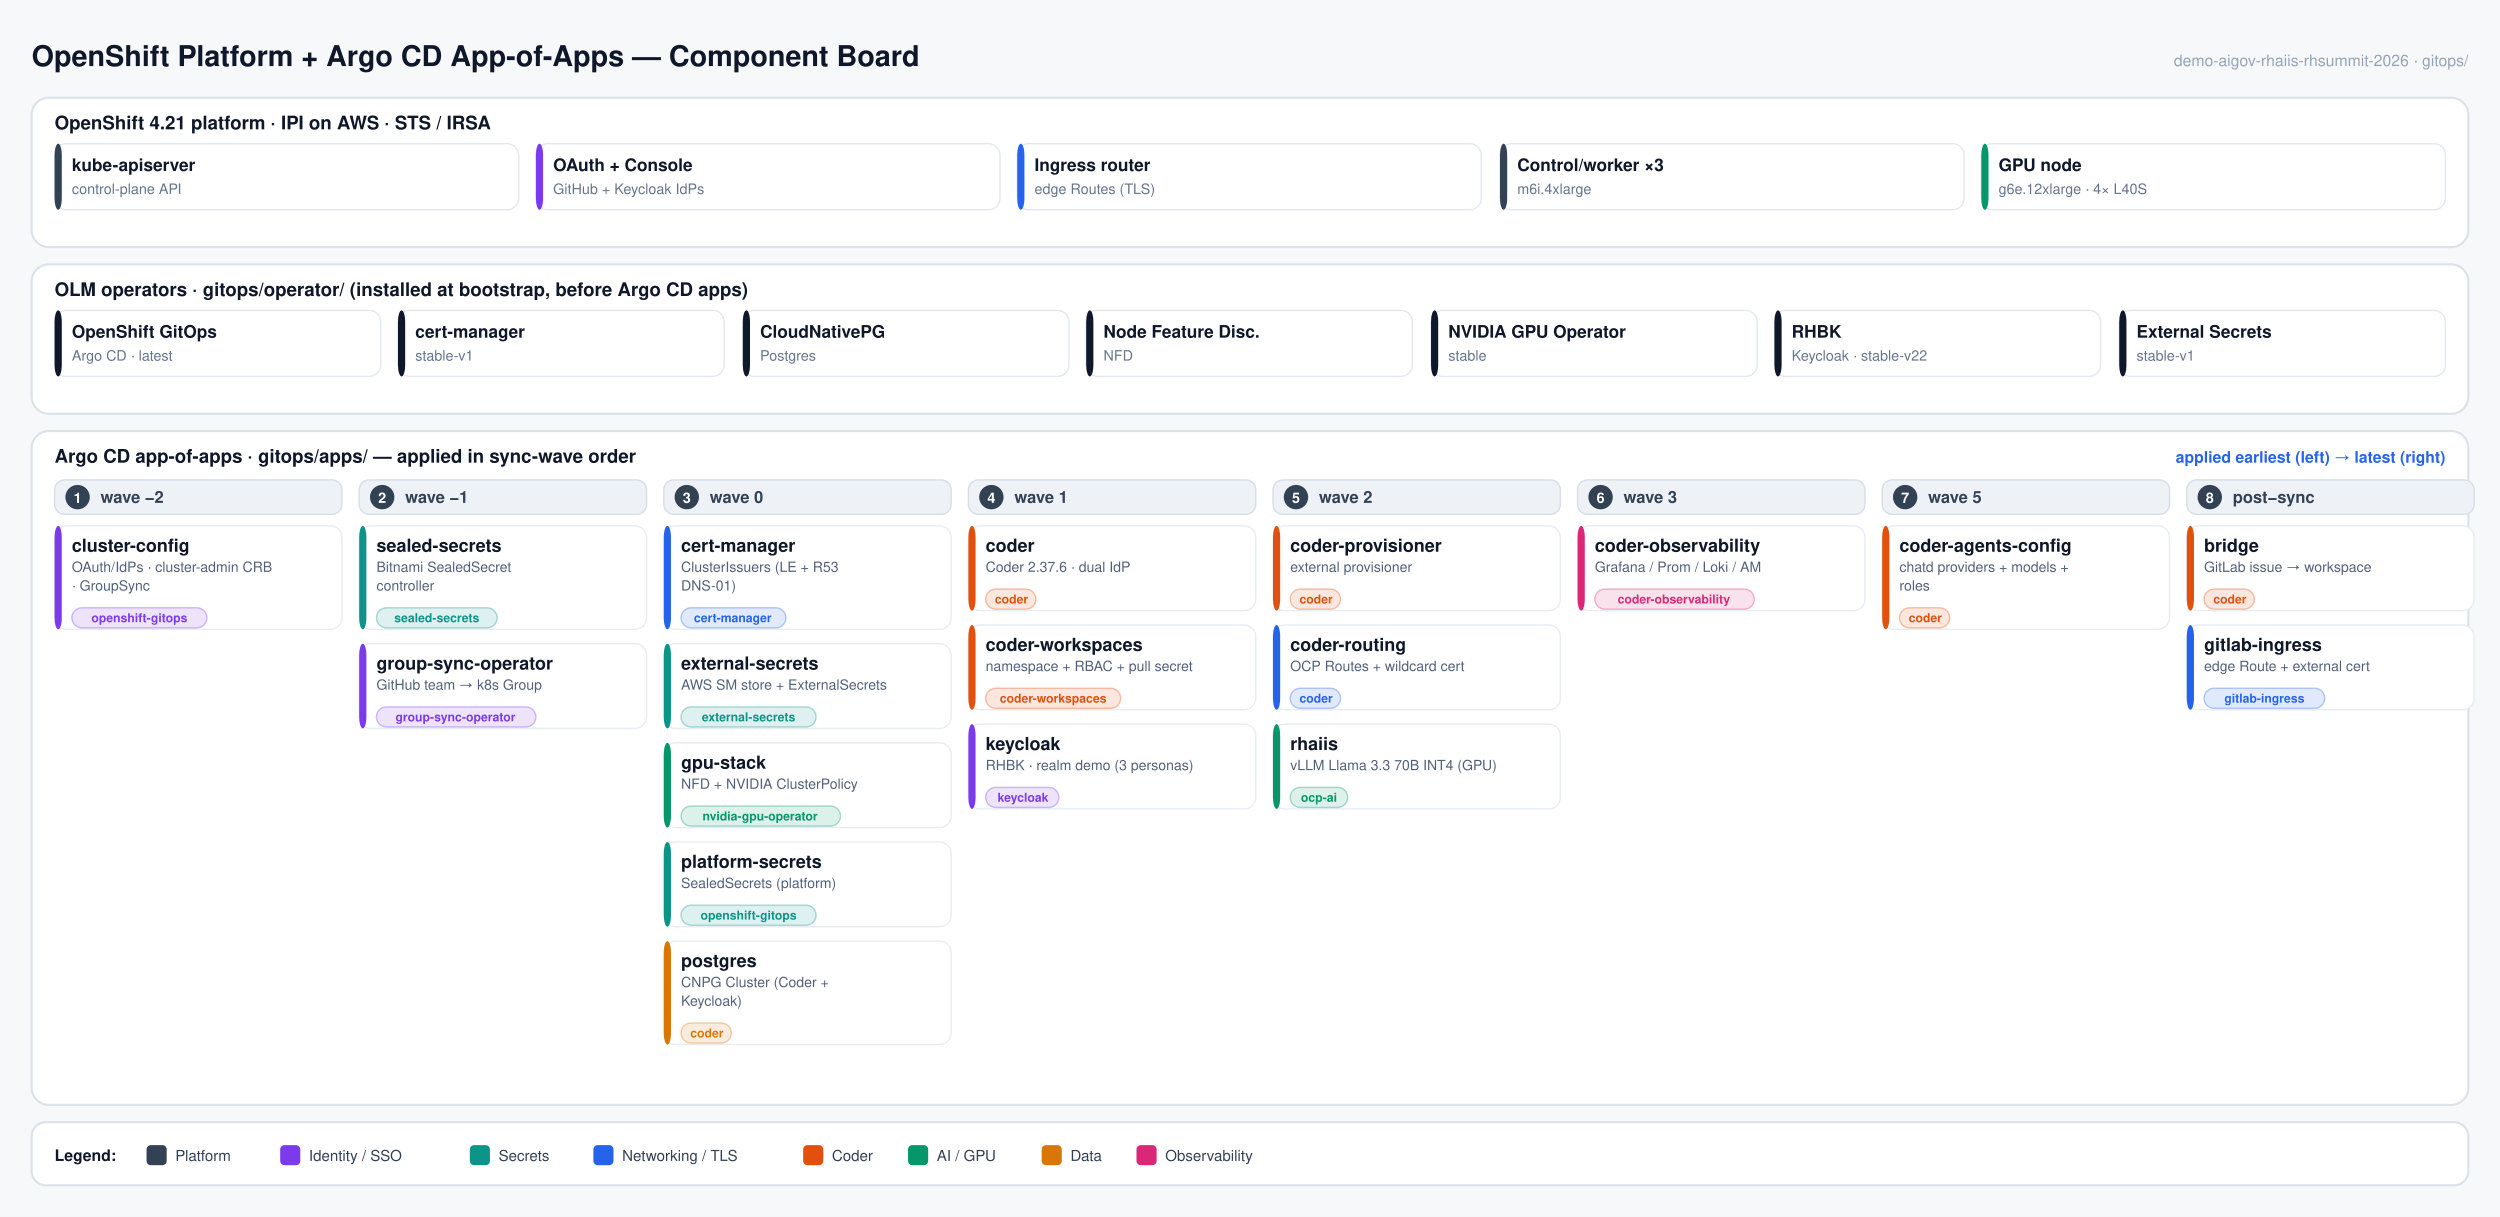
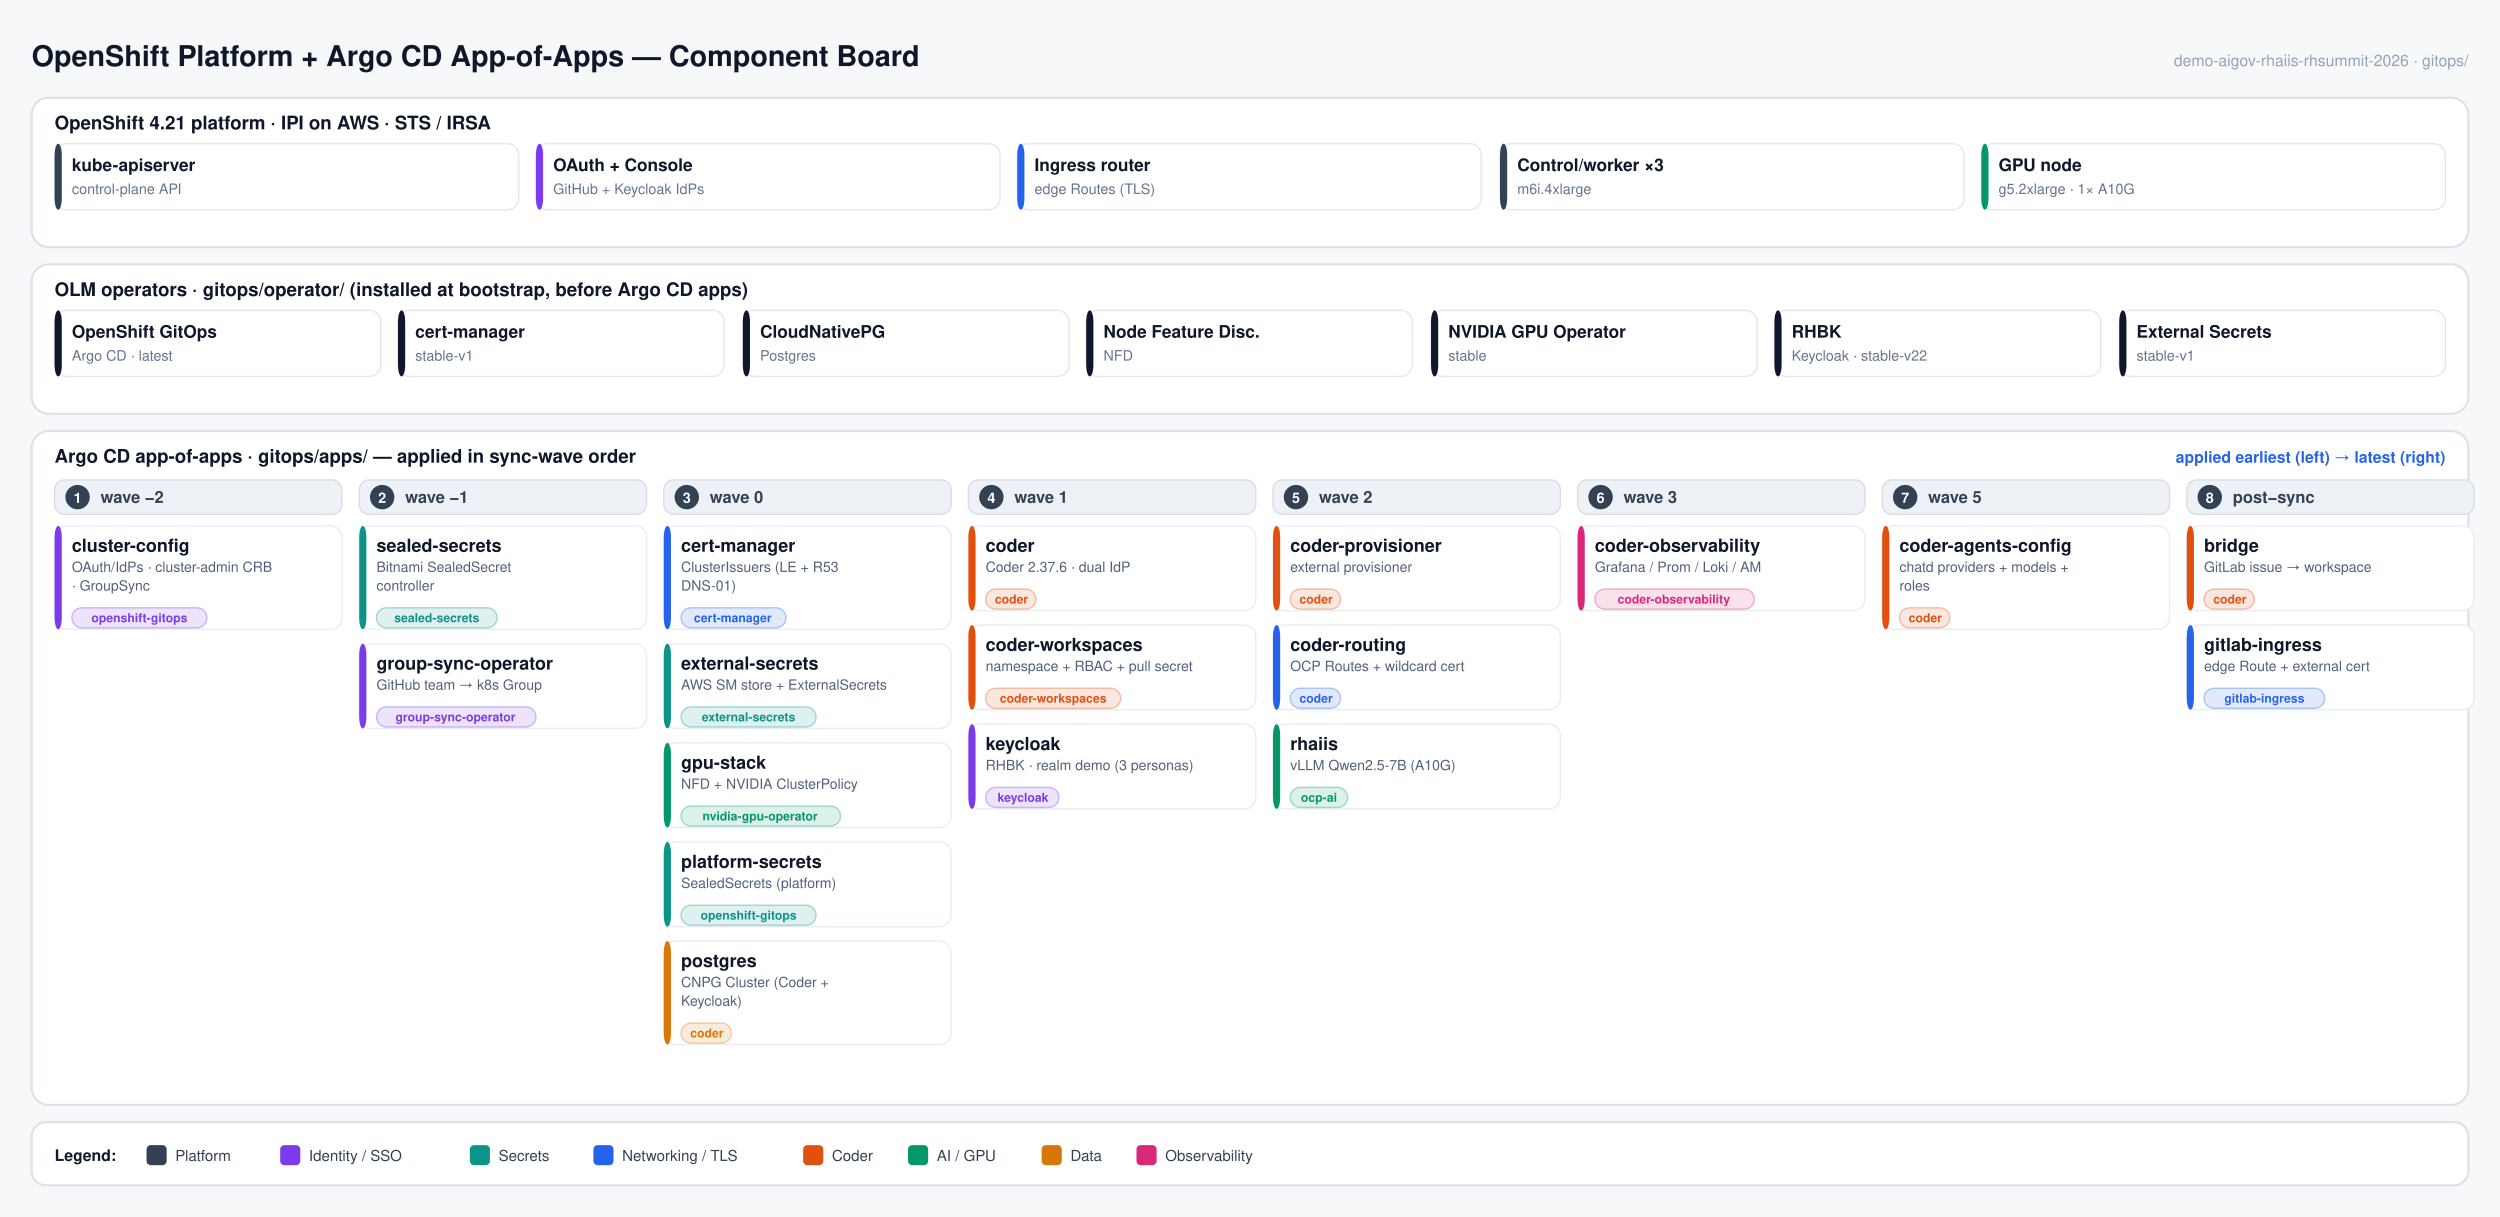
<svg xmlns="http://www.w3.org/2000/svg" width="1740" height="847" viewBox="0 0 1740 847">
  <rect x="0" y="0" width="1740" height="847" rx="0" fill="#f7f8fa" stroke="none" stroke-width="1" />
  <text x="22" y="46" font-family="Helvetica, Arial, sans-serif" font-size="20" font-weight="bold" fill="#0f172a" text-anchor="start">OpenShift Platform + Argo CD App-of-Apps — Component Board</text>
  <text x="1718" y="46" font-family="Helvetica, Arial, sans-serif" font-size="11" font-weight="normal" fill="#94a3b8" text-anchor="end">demo-aigov-rhaiis-rhsummit-2026  ·  gitops/</text>
  <rect x="22" y="68" width="1696" height="104" rx="12" fill="#ffffff" stroke="#dbe2ea" stroke-width="1.5" />
  <text x="38" y="90" font-family="Helvetica, Arial, sans-serif" font-size="13" font-weight="bold" fill="#0f172a" text-anchor="start">OpenShift 4.21 platform  ·  IPI on AWS  ·  STS / IRSA</text>
  <rect x="38" y="100" width="323" height="46" rx="8" fill="#ffffff" stroke="#e2e8f0" stroke-width="1" />
  <rect x="38" y="100" width="5" height="46" rx="8" fill="#334155" stroke="none" stroke-width="1" />
  <text x="50" y="119" font-family="Helvetica, Arial, sans-serif" font-size="12" font-weight="bold" fill="#0f172a" text-anchor="start">kube-apiserver</text>
  <text x="50" y="135" font-family="Helvetica, Arial, sans-serif" font-size="10" font-weight="normal" fill="#64748b" text-anchor="start">control-plane API</text>
  <rect x="373" y="100" width="323" height="46" rx="8" fill="#ffffff" stroke="#e2e8f0" stroke-width="1" />
  <rect x="373" y="100" width="5" height="46" rx="8" fill="#7c3aed" stroke="none" stroke-width="1" />
  <text x="385" y="119" font-family="Helvetica, Arial, sans-serif" font-size="12" font-weight="bold" fill="#0f172a" text-anchor="start">OAuth + Console</text>
  <text x="385" y="135" font-family="Helvetica, Arial, sans-serif" font-size="10" font-weight="normal" fill="#64748b" text-anchor="start">GitHub + Keycloak IdPs</text>
  <rect x="708" y="100" width="323" height="46" rx="8" fill="#ffffff" stroke="#e2e8f0" stroke-width="1" />
  <rect x="708" y="100" width="5" height="46" rx="8" fill="#2563eb" stroke="none" stroke-width="1" />
  <text x="720" y="119" font-family="Helvetica, Arial, sans-serif" font-size="12" font-weight="bold" fill="#0f172a" text-anchor="start">Ingress router</text>
  <text x="720" y="135" font-family="Helvetica, Arial, sans-serif" font-size="10" font-weight="normal" fill="#64748b" text-anchor="start">edge Routes (TLS)</text>
  <rect x="1044" y="100" width="323" height="46" rx="8" fill="#ffffff" stroke="#e2e8f0" stroke-width="1" />
  <rect x="1044" y="100" width="5" height="46" rx="8" fill="#334155" stroke="none" stroke-width="1" />
  <text x="1056" y="119" font-family="Helvetica, Arial, sans-serif" font-size="12" font-weight="bold" fill="#0f172a" text-anchor="start">Control/worker ×3</text>
  <text x="1056" y="135" font-family="Helvetica, Arial, sans-serif" font-size="10" font-weight="normal" fill="#64748b" text-anchor="start">m6i.4xlarge</text>
  <rect x="1379" y="100" width="323" height="46" rx="8" fill="#ffffff" stroke="#e2e8f0" stroke-width="1" />
  <rect x="1379" y="100" width="5" height="46" rx="8" fill="#059669" stroke="none" stroke-width="1" />
  <text x="1391" y="119" font-family="Helvetica, Arial, sans-serif" font-size="12" font-weight="bold" fill="#0f172a" text-anchor="start">GPU node</text>
-   <text x="1391" y="135" font-family="Helvetica, Arial, sans-serif" font-size="10" font-weight="normal" fill="#64748b" text-anchor="start">g6e.12xlarge · 4× L40S</text>
+   <text x="1391" y="135" font-family="Helvetica, Arial, sans-serif" font-size="10" font-weight="normal" fill="#64748b" text-anchor="start">g5.2xlarge · 1× A10G</text>
  <rect x="22" y="184" width="1696" height="104" rx="12" fill="#ffffff" stroke="#dbe2ea" stroke-width="1.5" />
  <text x="38" y="206" font-family="Helvetica, Arial, sans-serif" font-size="13" font-weight="bold" fill="#0f172a" text-anchor="start">OLM operators  ·  gitops/operator/  (installed at bootstrap, before Argo CD apps)</text>
  <rect x="38" y="216" width="227" height="46" rx="8" fill="#ffffff" stroke="#e2e8f0" stroke-width="1" />
  <rect x="38" y="216" width="5" height="46" rx="8" fill="#0f172a" stroke="none" stroke-width="1" />
  <text x="50" y="235" font-family="Helvetica, Arial, sans-serif" font-size="12" font-weight="bold" fill="#0f172a" text-anchor="start">OpenShift GitOps</text>
  <text x="50" y="251" font-family="Helvetica, Arial, sans-serif" font-size="10" font-weight="normal" fill="#64748b" text-anchor="start">Argo CD · latest</text>
  <rect x="277" y="216" width="227" height="46" rx="8" fill="#ffffff" stroke="#e2e8f0" stroke-width="1" />
  <rect x="277" y="216" width="5" height="46" rx="8" fill="#0f172a" stroke="none" stroke-width="1" />
  <text x="289" y="235" font-family="Helvetica, Arial, sans-serif" font-size="12" font-weight="bold" fill="#0f172a" text-anchor="start">cert-manager</text>
  <text x="289" y="251" font-family="Helvetica, Arial, sans-serif" font-size="10" font-weight="normal" fill="#64748b" text-anchor="start">stable-v1</text>
  <rect x="517" y="216" width="227" height="46" rx="8" fill="#ffffff" stroke="#e2e8f0" stroke-width="1" />
  <rect x="517" y="216" width="5" height="46" rx="8" fill="#0f172a" stroke="none" stroke-width="1" />
  <text x="529" y="235" font-family="Helvetica, Arial, sans-serif" font-size="12" font-weight="bold" fill="#0f172a" text-anchor="start">CloudNativePG</text>
  <text x="529" y="251" font-family="Helvetica, Arial, sans-serif" font-size="10" font-weight="normal" fill="#64748b" text-anchor="start">Postgres</text>
  <rect x="756" y="216" width="227" height="46" rx="8" fill="#ffffff" stroke="#e2e8f0" stroke-width="1" />
  <rect x="756" y="216" width="5" height="46" rx="8" fill="#0f172a" stroke="none" stroke-width="1" />
  <text x="768" y="235" font-family="Helvetica, Arial, sans-serif" font-size="12" font-weight="bold" fill="#0f172a" text-anchor="start">Node Feature Disc.</text>
  <text x="768" y="251" font-family="Helvetica, Arial, sans-serif" font-size="10" font-weight="normal" fill="#64748b" text-anchor="start">NFD</text>
  <rect x="996" y="216" width="227" height="46" rx="8" fill="#ffffff" stroke="#e2e8f0" stroke-width="1" />
  <rect x="996" y="216" width="5" height="46" rx="8" fill="#0f172a" stroke="none" stroke-width="1" />
  <text x="1008" y="235" font-family="Helvetica, Arial, sans-serif" font-size="12" font-weight="bold" fill="#0f172a" text-anchor="start">NVIDIA GPU Operator</text>
  <text x="1008" y="251" font-family="Helvetica, Arial, sans-serif" font-size="10" font-weight="normal" fill="#64748b" text-anchor="start">stable</text>
  <rect x="1235" y="216" width="227" height="46" rx="8" fill="#ffffff" stroke="#e2e8f0" stroke-width="1" />
  <rect x="1235" y="216" width="5" height="46" rx="8" fill="#0f172a" stroke="none" stroke-width="1" />
  <text x="1247" y="235" font-family="Helvetica, Arial, sans-serif" font-size="12" font-weight="bold" fill="#0f172a" text-anchor="start">RHBK</text>
  <text x="1247" y="251" font-family="Helvetica, Arial, sans-serif" font-size="10" font-weight="normal" fill="#64748b" text-anchor="start">Keycloak · stable-v22</text>
  <rect x="1475" y="216" width="227" height="46" rx="8" fill="#ffffff" stroke="#e2e8f0" stroke-width="1" />
  <rect x="1475" y="216" width="5" height="46" rx="8" fill="#0f172a" stroke="none" stroke-width="1" />
  <text x="1487" y="235" font-family="Helvetica, Arial, sans-serif" font-size="12" font-weight="bold" fill="#0f172a" text-anchor="start">External Secrets</text>
  <text x="1487" y="251" font-family="Helvetica, Arial, sans-serif" font-size="10" font-weight="normal" fill="#64748b" text-anchor="start">stable-v1</text>
  <rect x="22" y="300" width="1696" height="469" rx="12" fill="#ffffff" stroke="#dbe2ea" stroke-width="1.5" />
  <text x="38" y="322" font-family="Helvetica, Arial, sans-serif" font-size="13" font-weight="bold" fill="#0f172a" text-anchor="start">Argo CD app-of-apps  ·  gitops/apps/  —  applied in sync-wave order</text>
  <text x="1702" y="322" font-family="Helvetica, Arial, sans-serif" font-size="11" font-weight="bold" fill="#2563eb" text-anchor="end">applied earliest (left)  →  latest (right)</text>
  <rect x="38" y="334" width="200" height="24" rx="7" fill="#eef2f7" stroke="#d7dee8" stroke-width="1" />
  <circle cx="54" cy="346" r="8.5" fill="#334155" />
  <text x="54" y="350" font-family="Helvetica, Arial, sans-serif" font-size="10" font-weight="bold" fill="#ffffff" text-anchor="middle">1</text>
  <text x="70" y="350" font-family="Helvetica, Arial, sans-serif" font-size="11.5" font-weight="bold" fill="#334155" text-anchor="start">wave −2</text>
  <rect x="38" y="366" width="200" height="72" rx="8" fill="#ffffff" stroke="#e8edf3" stroke-width="1" />
  <rect x="38" y="366" width="5" height="72" rx="8" fill="#7c3aed" stroke="none" stroke-width="1" />
  <text x="50" y="384" font-family="Helvetica, Arial, sans-serif" font-size="12.5" font-weight="bold" fill="#0f172a" text-anchor="start">cluster-config</text>
  <text x="50" y="398" font-family="Helvetica, Arial, sans-serif" font-size="9.8" font-weight="normal" fill="#51607a" text-anchor="start">OAuth/IdPs · cluster-admin CRB</text>
  <text x="50" y="411" font-family="Helvetica, Arial, sans-serif" font-size="9.8" font-weight="normal" fill="#51607a" text-anchor="start">· GroupSync</text>
  <rect x="50" y="423" width="94" height="14" rx="7" fill="#7c3aed22" stroke="#7c3aed55" stroke-width="1" />
  <text x="97" y="433" font-family="Helvetica, Arial, sans-serif" font-size="8.5" font-weight="bold" fill="#7c3aed" text-anchor="middle">openshift-gitops</text>
  <rect x="250" y="334" width="200" height="24" rx="7" fill="#eef2f7" stroke="#d7dee8" stroke-width="1" />
  <circle cx="266" cy="346" r="8.5" fill="#334155" />
  <text x="266" y="350" font-family="Helvetica, Arial, sans-serif" font-size="10" font-weight="bold" fill="#ffffff" text-anchor="middle">2</text>
  <text x="282" y="350" font-family="Helvetica, Arial, sans-serif" font-size="11.5" font-weight="bold" fill="#334155" text-anchor="start">wave −1</text>
  <rect x="250" y="366" width="200" height="72" rx="8" fill="#ffffff" stroke="#e8edf3" stroke-width="1" />
  <rect x="250" y="366" width="5" height="72" rx="8" fill="#0d9488" stroke="none" stroke-width="1" />
  <text x="262" y="384" font-family="Helvetica, Arial, sans-serif" font-size="12.5" font-weight="bold" fill="#0f172a" text-anchor="start">sealed-secrets</text>
  <text x="262" y="398" font-family="Helvetica, Arial, sans-serif" font-size="9.8" font-weight="normal" fill="#51607a" text-anchor="start">Bitnami SealedSecret</text>
  <text x="262" y="411" font-family="Helvetica, Arial, sans-serif" font-size="9.8" font-weight="normal" fill="#51607a" text-anchor="start">controller</text>
  <rect x="262" y="423" width="84" height="14" rx="7" fill="#0d948822" stroke="#0d948855" stroke-width="1" />
  <text x="304" y="433" font-family="Helvetica, Arial, sans-serif" font-size="8.5" font-weight="bold" fill="#0d9488" text-anchor="middle">sealed-secrets</text>
  <rect x="250" y="448" width="200" height="59" rx="8" fill="#ffffff" stroke="#e8edf3" stroke-width="1" />
  <rect x="250" y="448" width="5" height="59" rx="8" fill="#7c3aed" stroke="none" stroke-width="1" />
  <text x="262" y="466" font-family="Helvetica, Arial, sans-serif" font-size="12.5" font-weight="bold" fill="#0f172a" text-anchor="start">group-sync-operator</text>
  <text x="262" y="480" font-family="Helvetica, Arial, sans-serif" font-size="9.8" font-weight="normal" fill="#51607a" text-anchor="start">GitHub team → k8s Group</text>
  <rect x="262" y="492" width="111" height="14" rx="7" fill="#7c3aed22" stroke="#7c3aed55" stroke-width="1" />
  <text x="317" y="502" font-family="Helvetica, Arial, sans-serif" font-size="8.5" font-weight="bold" fill="#7c3aed" text-anchor="middle">group-sync-operator</text>
  <rect x="462" y="334" width="200" height="24" rx="7" fill="#eef2f7" stroke="#d7dee8" stroke-width="1" />
  <circle cx="478" cy="346" r="8.5" fill="#334155" />
  <text x="478" y="350" font-family="Helvetica, Arial, sans-serif" font-size="10" font-weight="bold" fill="#ffffff" text-anchor="middle">3</text>
  <text x="494" y="350" font-family="Helvetica, Arial, sans-serif" font-size="11.5" font-weight="bold" fill="#334155" text-anchor="start">wave 0</text>
  <rect x="462" y="366" width="200" height="72" rx="8" fill="#ffffff" stroke="#e8edf3" stroke-width="1" />
  <rect x="462" y="366" width="5" height="72" rx="8" fill="#2563eb" stroke="none" stroke-width="1" />
  <text x="474" y="384" font-family="Helvetica, Arial, sans-serif" font-size="12.5" font-weight="bold" fill="#0f172a" text-anchor="start">cert-manager</text>
  <text x="474" y="398" font-family="Helvetica, Arial, sans-serif" font-size="9.8" font-weight="normal" fill="#51607a" text-anchor="start">ClusterIssuers (LE + R53</text>
  <text x="474" y="411" font-family="Helvetica, Arial, sans-serif" font-size="9.8" font-weight="normal" fill="#51607a" text-anchor="start">DNS-01)</text>
  <rect x="474" y="423" width="73" height="14" rx="7" fill="#2563eb22" stroke="#2563eb55" stroke-width="1" />
  <text x="510" y="433" font-family="Helvetica, Arial, sans-serif" font-size="8.5" font-weight="bold" fill="#2563eb" text-anchor="middle">cert-manager</text>
  <rect x="462" y="448" width="200" height="59" rx="8" fill="#ffffff" stroke="#e8edf3" stroke-width="1" />
  <rect x="462" y="448" width="5" height="59" rx="8" fill="#0d9488" stroke="none" stroke-width="1" />
  <text x="474" y="466" font-family="Helvetica, Arial, sans-serif" font-size="12.5" font-weight="bold" fill="#0f172a" text-anchor="start">external-secrets</text>
  <text x="474" y="480" font-family="Helvetica, Arial, sans-serif" font-size="9.8" font-weight="normal" fill="#51607a" text-anchor="start">AWS SM store + ExternalSecrets</text>
  <rect x="474" y="492" width="94" height="14" rx="7" fill="#0d948822" stroke="#0d948855" stroke-width="1" />
  <text x="521" y="502" font-family="Helvetica, Arial, sans-serif" font-size="8.5" font-weight="bold" fill="#0d9488" text-anchor="middle">external-secrets</text>
  <rect x="462" y="517" width="200" height="59" rx="8" fill="#ffffff" stroke="#e8edf3" stroke-width="1" />
  <rect x="462" y="517" width="5" height="59" rx="8" fill="#059669" stroke="none" stroke-width="1" />
  <text x="474" y="535" font-family="Helvetica, Arial, sans-serif" font-size="12.5" font-weight="bold" fill="#0f172a" text-anchor="start">gpu-stack</text>
  <text x="474" y="549" font-family="Helvetica, Arial, sans-serif" font-size="9.8" font-weight="normal" fill="#51607a" text-anchor="start">NFD + NVIDIA ClusterPolicy</text>
  <rect x="474" y="561" width="111" height="14" rx="7" fill="#05966922" stroke="#05966955" stroke-width="1" />
  <text x="529" y="571" font-family="Helvetica, Arial, sans-serif" font-size="8.5" font-weight="bold" fill="#059669" text-anchor="middle">nvidia-gpu-operator</text>
  <rect x="462" y="586" width="200" height="59" rx="8" fill="#ffffff" stroke="#e8edf3" stroke-width="1" />
  <rect x="462" y="586" width="5" height="59" rx="8" fill="#0d9488" stroke="none" stroke-width="1" />
  <text x="474" y="604" font-family="Helvetica, Arial, sans-serif" font-size="12.5" font-weight="bold" fill="#0f172a" text-anchor="start">platform-secrets</text>
  <text x="474" y="618" font-family="Helvetica, Arial, sans-serif" font-size="9.8" font-weight="normal" fill="#51607a" text-anchor="start">SealedSecrets (platform)</text>
  <rect x="474" y="630" width="94" height="14" rx="7" fill="#0d948822" stroke="#0d948855" stroke-width="1" />
  <text x="521" y="640" font-family="Helvetica, Arial, sans-serif" font-size="8.5" font-weight="bold" fill="#0d9488" text-anchor="middle">openshift-gitops</text>
  <rect x="462" y="655" width="200" height="72" rx="8" fill="#ffffff" stroke="#e8edf3" stroke-width="1" />
  <rect x="462" y="655" width="5" height="72" rx="8" fill="#d97706" stroke="none" stroke-width="1" />
  <text x="474" y="673" font-family="Helvetica, Arial, sans-serif" font-size="12.5" font-weight="bold" fill="#0f172a" text-anchor="start">postgres</text>
  <text x="474" y="687" font-family="Helvetica, Arial, sans-serif" font-size="9.8" font-weight="normal" fill="#51607a" text-anchor="start">CNPG Cluster (Coder +</text>
  <text x="474" y="700" font-family="Helvetica, Arial, sans-serif" font-size="9.8" font-weight="normal" fill="#51607a" text-anchor="start">Keycloak)</text>
  <rect x="474" y="712" width="35" height="14" rx="7" fill="#d9770622" stroke="#d9770655" stroke-width="1" />
  <text x="492" y="722" font-family="Helvetica, Arial, sans-serif" font-size="8.5" font-weight="bold" fill="#d97706" text-anchor="middle">coder</text>
  <rect x="674" y="334" width="200" height="24" rx="7" fill="#eef2f7" stroke="#d7dee8" stroke-width="1" />
  <circle cx="690" cy="346" r="8.5" fill="#334155" />
  <text x="690" y="350" font-family="Helvetica, Arial, sans-serif" font-size="10" font-weight="bold" fill="#ffffff" text-anchor="middle">4</text>
  <text x="706" y="350" font-family="Helvetica, Arial, sans-serif" font-size="11.5" font-weight="bold" fill="#334155" text-anchor="start">wave 1</text>
  <rect x="674" y="366" width="200" height="59" rx="8" fill="#ffffff" stroke="#e8edf3" stroke-width="1" />
  <rect x="674" y="366" width="5" height="59" rx="8" fill="#e2500e" stroke="none" stroke-width="1" />
  <text x="686" y="384" font-family="Helvetica, Arial, sans-serif" font-size="12.5" font-weight="bold" fill="#0f172a" text-anchor="start">coder</text>
  <text x="686" y="398" font-family="Helvetica, Arial, sans-serif" font-size="9.8" font-weight="normal" fill="#51607a" text-anchor="start">Coder 2.37.6 · dual IdP</text>
  <rect x="686" y="410" width="35" height="14" rx="7" fill="#e2500e22" stroke="#e2500e55" stroke-width="1" />
  <text x="704" y="420" font-family="Helvetica, Arial, sans-serif" font-size="8.5" font-weight="bold" fill="#e2500e" text-anchor="middle">coder</text>
  <rect x="674" y="435" width="200" height="59" rx="8" fill="#ffffff" stroke="#e8edf3" stroke-width="1" />
  <rect x="674" y="435" width="5" height="59" rx="8" fill="#e2500e" stroke="none" stroke-width="1" />
  <text x="686" y="453" font-family="Helvetica, Arial, sans-serif" font-size="12.5" font-weight="bold" fill="#0f172a" text-anchor="start">coder-workspaces</text>
  <text x="686" y="467" font-family="Helvetica, Arial, sans-serif" font-size="9.8" font-weight="normal" fill="#51607a" text-anchor="start">namespace + RBAC + pull secret</text>
  <rect x="686" y="479" width="94" height="14" rx="7" fill="#e2500e22" stroke="#e2500e55" stroke-width="1" />
  <text x="733" y="489" font-family="Helvetica, Arial, sans-serif" font-size="8.5" font-weight="bold" fill="#e2500e" text-anchor="middle">coder-workspaces</text>
  <rect x="674" y="504" width="200" height="59" rx="8" fill="#ffffff" stroke="#e8edf3" stroke-width="1" />
  <rect x="674" y="504" width="5" height="59" rx="8" fill="#7c3aed" stroke="none" stroke-width="1" />
  <text x="686" y="522" font-family="Helvetica, Arial, sans-serif" font-size="12.5" font-weight="bold" fill="#0f172a" text-anchor="start">keycloak</text>
  <text x="686" y="536" font-family="Helvetica, Arial, sans-serif" font-size="9.8" font-weight="normal" fill="#51607a" text-anchor="start">RHBK · realm demo (3 personas)</text>
  <rect x="686" y="548" width="51" height="14" rx="7" fill="#7c3aed22" stroke="#7c3aed55" stroke-width="1" />
  <text x="712" y="558" font-family="Helvetica, Arial, sans-serif" font-size="8.5" font-weight="bold" fill="#7c3aed" text-anchor="middle">keycloak</text>
  <rect x="886" y="334" width="200" height="24" rx="7" fill="#eef2f7" stroke="#d7dee8" stroke-width="1" />
  <circle cx="902" cy="346" r="8.5" fill="#334155" />
  <text x="902" y="350" font-family="Helvetica, Arial, sans-serif" font-size="10" font-weight="bold" fill="#ffffff" text-anchor="middle">5</text>
  <text x="918" y="350" font-family="Helvetica, Arial, sans-serif" font-size="11.5" font-weight="bold" fill="#334155" text-anchor="start">wave 2</text>
  <rect x="886" y="366" width="200" height="59" rx="8" fill="#ffffff" stroke="#e8edf3" stroke-width="1" />
  <rect x="886" y="366" width="5" height="59" rx="8" fill="#e2500e" stroke="none" stroke-width="1" />
  <text x="898" y="384" font-family="Helvetica, Arial, sans-serif" font-size="12.5" font-weight="bold" fill="#0f172a" text-anchor="start">coder-provisioner</text>
  <text x="898" y="398" font-family="Helvetica, Arial, sans-serif" font-size="9.8" font-weight="normal" fill="#51607a" text-anchor="start">external provisioner</text>
  <rect x="898" y="410" width="35" height="14" rx="7" fill="#e2500e22" stroke="#e2500e55" stroke-width="1" />
  <text x="916" y="420" font-family="Helvetica, Arial, sans-serif" font-size="8.5" font-weight="bold" fill="#e2500e" text-anchor="middle">coder</text>
  <rect x="886" y="435" width="200" height="59" rx="8" fill="#ffffff" stroke="#e8edf3" stroke-width="1" />
  <rect x="886" y="435" width="5" height="59" rx="8" fill="#2563eb" stroke="none" stroke-width="1" />
  <text x="898" y="453" font-family="Helvetica, Arial, sans-serif" font-size="12.5" font-weight="bold" fill="#0f172a" text-anchor="start">coder-routing</text>
  <text x="898" y="467" font-family="Helvetica, Arial, sans-serif" font-size="9.8" font-weight="normal" fill="#51607a" text-anchor="start">OCP Routes + wildcard cert</text>
  <rect x="898" y="479" width="35" height="14" rx="7" fill="#2563eb22" stroke="#2563eb55" stroke-width="1" />
  <text x="916" y="489" font-family="Helvetica, Arial, sans-serif" font-size="8.5" font-weight="bold" fill="#2563eb" text-anchor="middle">coder</text>
  <rect x="886" y="504" width="200" height="59" rx="8" fill="#ffffff" stroke="#e8edf3" stroke-width="1" />
  <rect x="886" y="504" width="5" height="59" rx="8" fill="#059669" stroke="none" stroke-width="1" />
  <text x="898" y="522" font-family="Helvetica, Arial, sans-serif" font-size="12.5" font-weight="bold" fill="#0f172a" text-anchor="start">rhaiis</text>
-   <text x="898" y="536" font-family="Helvetica, Arial, sans-serif" font-size="9.8" font-weight="normal" fill="#51607a" text-anchor="start">vLLM Llama 3.3 70B INT4 (GPU)</text>
+   <text x="898" y="536" font-family="Helvetica, Arial, sans-serif" font-size="9.8" font-weight="normal" fill="#51607a" text-anchor="start">vLLM Qwen2.5-7B (A10G)</text>
  <rect x="898" y="548" width="40" height="14" rx="7" fill="#05966922" stroke="#05966955" stroke-width="1" />
  <text x="918" y="558" font-family="Helvetica, Arial, sans-serif" font-size="8.5" font-weight="bold" fill="#059669" text-anchor="middle">ocp-ai</text>
  <rect x="1098" y="334" width="200" height="24" rx="7" fill="#eef2f7" stroke="#d7dee8" stroke-width="1" />
  <circle cx="1114" cy="346" r="8.5" fill="#334155" />
  <text x="1114" y="350" font-family="Helvetica, Arial, sans-serif" font-size="10" font-weight="bold" fill="#ffffff" text-anchor="middle">6</text>
  <text x="1130" y="350" font-family="Helvetica, Arial, sans-serif" font-size="11.5" font-weight="bold" fill="#334155" text-anchor="start">wave 3</text>
  <rect x="1098" y="366" width="200" height="59" rx="8" fill="#ffffff" stroke="#e8edf3" stroke-width="1" />
  <rect x="1098" y="366" width="5" height="59" rx="8" fill="#db2777" stroke="none" stroke-width="1" />
  <text x="1110" y="384" font-family="Helvetica, Arial, sans-serif" font-size="12.5" font-weight="bold" fill="#0f172a" text-anchor="start">coder-observability</text>
  <text x="1110" y="398" font-family="Helvetica, Arial, sans-serif" font-size="9.8" font-weight="normal" fill="#51607a" text-anchor="start">Grafana / Prom / Loki / AM</text>
  <rect x="1110" y="410" width="111" height="14" rx="7" fill="#db277722" stroke="#db277755" stroke-width="1" />
  <text x="1165" y="420" font-family="Helvetica, Arial, sans-serif" font-size="8.5" font-weight="bold" fill="#db2777" text-anchor="middle">coder-observability</text>
  <rect x="1310" y="334" width="200" height="24" rx="7" fill="#eef2f7" stroke="#d7dee8" stroke-width="1" />
  <circle cx="1326" cy="346" r="8.5" fill="#334155" />
  <text x="1326" y="350" font-family="Helvetica, Arial, sans-serif" font-size="10" font-weight="bold" fill="#ffffff" text-anchor="middle">7</text>
  <text x="1342" y="350" font-family="Helvetica, Arial, sans-serif" font-size="11.5" font-weight="bold" fill="#334155" text-anchor="start">wave 5</text>
  <rect x="1310" y="366" width="200" height="72" rx="8" fill="#ffffff" stroke="#e8edf3" stroke-width="1" />
  <rect x="1310" y="366" width="5" height="72" rx="8" fill="#e2500e" stroke="none" stroke-width="1" />
  <text x="1322" y="384" font-family="Helvetica, Arial, sans-serif" font-size="12.5" font-weight="bold" fill="#0f172a" text-anchor="start">coder-agents-config</text>
  <text x="1322" y="398" font-family="Helvetica, Arial, sans-serif" font-size="9.8" font-weight="normal" fill="#51607a" text-anchor="start">chatd providers + models +</text>
  <text x="1322" y="411" font-family="Helvetica, Arial, sans-serif" font-size="9.8" font-weight="normal" fill="#51607a" text-anchor="start">roles</text>
  <rect x="1322" y="423" width="35" height="14" rx="7" fill="#e2500e22" stroke="#e2500e55" stroke-width="1" />
  <text x="1340" y="433" font-family="Helvetica, Arial, sans-serif" font-size="8.5" font-weight="bold" fill="#e2500e" text-anchor="middle">coder</text>
  <rect x="1522" y="334" width="200" height="24" rx="7" fill="#eef2f7" stroke="#d7dee8" stroke-width="1" />
  <circle cx="1538" cy="346" r="8.5" fill="#334155" />
  <text x="1538" y="350" font-family="Helvetica, Arial, sans-serif" font-size="10" font-weight="bold" fill="#ffffff" text-anchor="middle">8</text>
  <text x="1554" y="350" font-family="Helvetica, Arial, sans-serif" font-size="11.5" font-weight="bold" fill="#334155" text-anchor="start">post−sync</text>
  <rect x="1522" y="366" width="200" height="59" rx="8" fill="#ffffff" stroke="#e8edf3" stroke-width="1" />
  <rect x="1522" y="366" width="5" height="59" rx="8" fill="#e2500e" stroke="none" stroke-width="1" />
  <text x="1534" y="384" font-family="Helvetica, Arial, sans-serif" font-size="12.5" font-weight="bold" fill="#0f172a" text-anchor="start">bridge</text>
  <text x="1534" y="398" font-family="Helvetica, Arial, sans-serif" font-size="9.8" font-weight="normal" fill="#51607a" text-anchor="start">GitLab issue → workspace</text>
  <rect x="1534" y="410" width="35" height="14" rx="7" fill="#e2500e22" stroke="#e2500e55" stroke-width="1" />
  <text x="1552" y="420" font-family="Helvetica, Arial, sans-serif" font-size="8.5" font-weight="bold" fill="#e2500e" text-anchor="middle">coder</text>
  <rect x="1522" y="435" width="200" height="59" rx="8" fill="#ffffff" stroke="#e8edf3" stroke-width="1" />
  <rect x="1522" y="435" width="5" height="59" rx="8" fill="#2563eb" stroke="none" stroke-width="1" />
  <text x="1534" y="453" font-family="Helvetica, Arial, sans-serif" font-size="12.5" font-weight="bold" fill="#0f172a" text-anchor="start">gitlab-ingress</text>
  <text x="1534" y="467" font-family="Helvetica, Arial, sans-serif" font-size="9.8" font-weight="normal" fill="#51607a" text-anchor="start">edge Route + external cert</text>
  <rect x="1534" y="479" width="84" height="14" rx="7" fill="#2563eb22" stroke="#2563eb55" stroke-width="1" />
  <text x="1576" y="489" font-family="Helvetica, Arial, sans-serif" font-size="8.5" font-weight="bold" fill="#2563eb" text-anchor="middle">gitlab-ingress</text>
  <rect x="22" y="781" width="1696" height="44" rx="10" fill="#ffffff" stroke="#dbe2ea" stroke-width="1.5" />
  <text x="38" y="808" font-family="Helvetica, Arial, sans-serif" font-size="11" font-weight="bold" fill="#0f172a" text-anchor="start">Legend:</text>
  <rect x="102" y="797" width="14" height="14" rx="3" fill="#334155" stroke="none" stroke-width="1" />
  <text x="122" y="808" font-family="Helvetica, Arial, sans-serif" font-size="10.5" font-weight="normal" fill="#334155" text-anchor="start">Platform</text>
  <rect x="195" y="797" width="14" height="14" rx="3" fill="#7c3aed" stroke="none" stroke-width="1" />
  <text x="215" y="808" font-family="Helvetica, Arial, sans-serif" font-size="10.5" font-weight="normal" fill="#334155" text-anchor="start">Identity / SSO</text>
  <rect x="327" y="797" width="14" height="14" rx="3" fill="#0d9488" stroke="none" stroke-width="1" />
  <text x="347" y="808" font-family="Helvetica, Arial, sans-serif" font-size="10.5" font-weight="normal" fill="#334155" text-anchor="start">Secrets</text>
  <rect x="413" y="797" width="14" height="14" rx="3" fill="#2563eb" stroke="none" stroke-width="1" />
  <text x="433" y="808" font-family="Helvetica, Arial, sans-serif" font-size="10.5" font-weight="normal" fill="#334155" text-anchor="start">Networking / TLS</text>
  <rect x="559" y="797" width="14" height="14" rx="3" fill="#e2500e" stroke="none" stroke-width="1" />
  <text x="579" y="808" font-family="Helvetica, Arial, sans-serif" font-size="10.5" font-weight="normal" fill="#334155" text-anchor="start">Coder</text>
  <rect x="632" y="797" width="14" height="14" rx="3" fill="#059669" stroke="none" stroke-width="1" />
  <text x="652" y="808" font-family="Helvetica, Arial, sans-serif" font-size="10.5" font-weight="normal" fill="#334155" text-anchor="start">AI / GPU</text>
  <rect x="725" y="797" width="14" height="14" rx="3" fill="#d97706" stroke="none" stroke-width="1" />
  <text x="745" y="808" font-family="Helvetica, Arial, sans-serif" font-size="10.5" font-weight="normal" fill="#334155" text-anchor="start">Data</text>
  <rect x="791" y="797" width="14" height="14" rx="3" fill="#db2777" stroke="none" stroke-width="1" />
  <text x="811" y="808" font-family="Helvetica, Arial, sans-serif" font-size="10.5" font-weight="normal" fill="#334155" text-anchor="start">Observability</text>
</svg>
